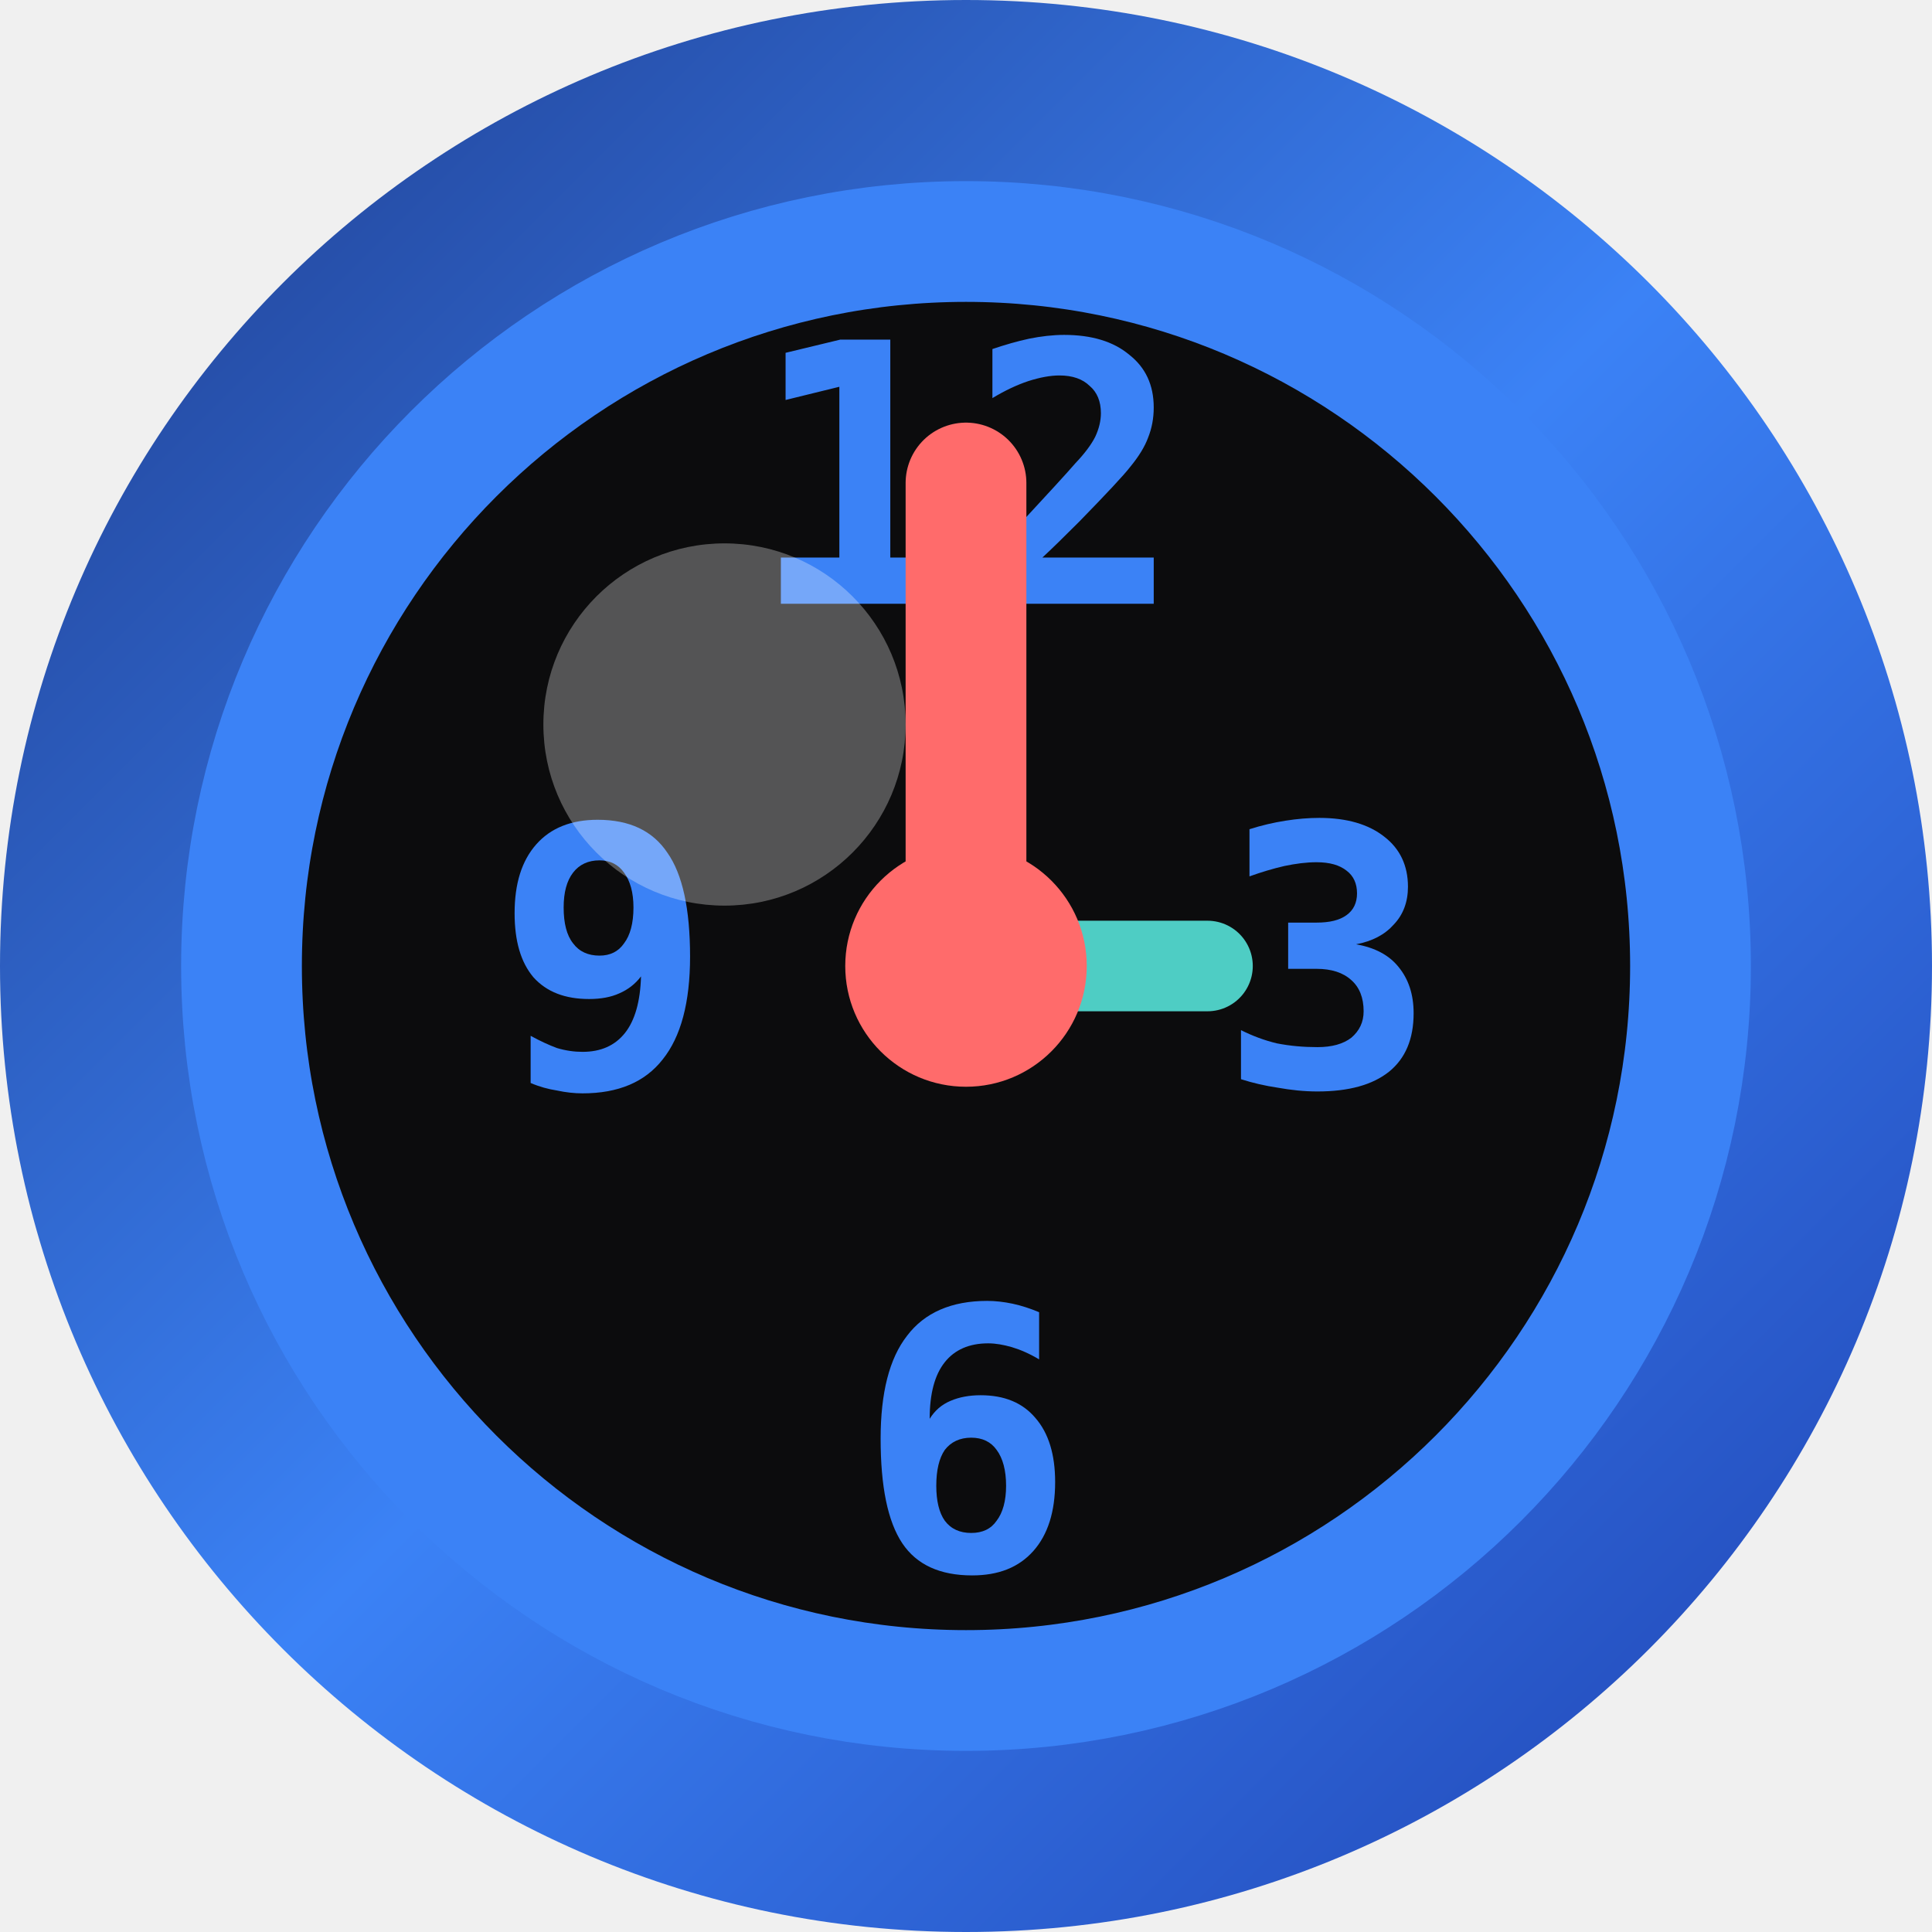
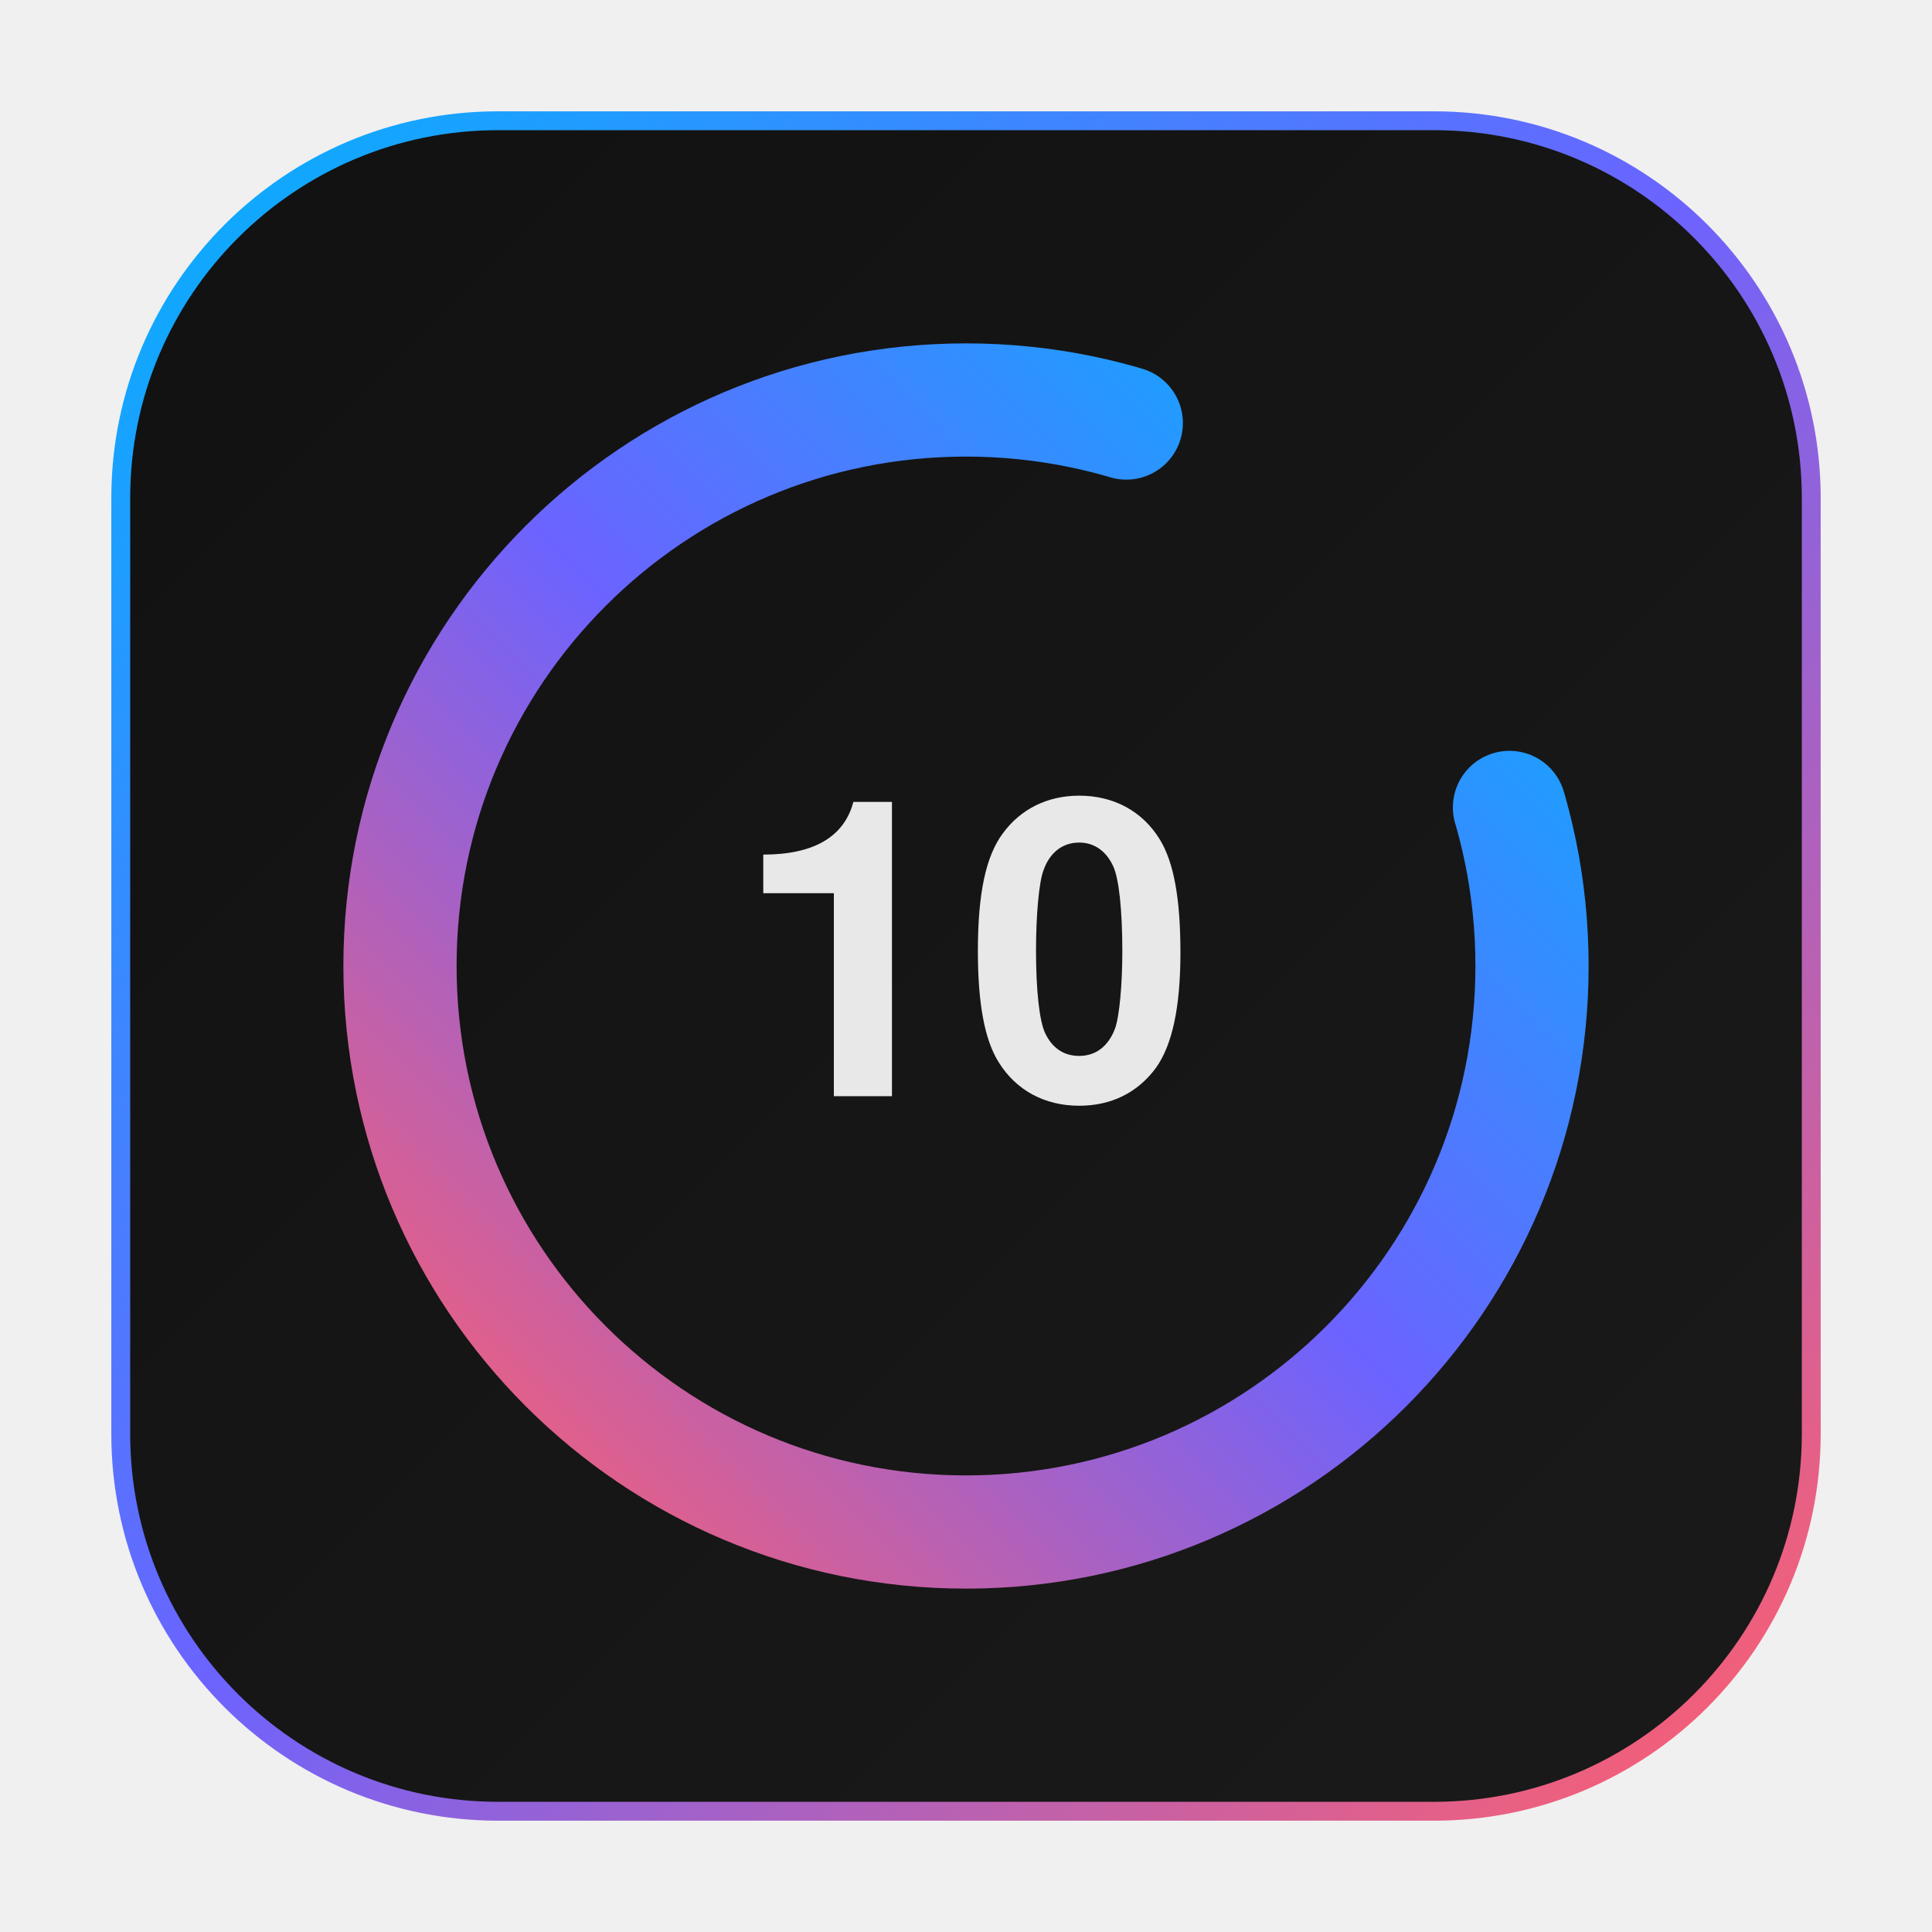
- <svg xmlns="http://www.w3.org/2000/svg" width="32" height="32" viewBox="0 0 32 32" fill="none">
-   <circle cx="16" cy="16" r="16" fill="url(#gradient)" />
-   <circle cx="16" cy="16" r="12" fill="#0C0C0D" stroke="#3B82F6" stroke-width="2" />
-   <text x="16" y="10" text-anchor="middle" fill="#3B82F6" font-family="monospace" font-size="6" font-weight="bold">12</text>
-   <text x="22" y="18" text-anchor="middle" fill="#3B82F6" font-family="monospace" font-size="6" font-weight="bold">3</text>
-   <text x="16" y="26" text-anchor="middle" fill="#3B82F6" font-family="monospace" font-size="6" font-weight="bold">6</text>
-   <text x="10" y="18" text-anchor="middle" fill="#3B82F6" font-family="monospace" font-size="6" font-weight="bold">9</text>
-   <line x1="16" y1="16" x2="16" y2="8" stroke="#FF6B6B" stroke-width="2" stroke-linecap="round" />
-   <line x1="16" y1="16" x2="20" y2="16" stroke="#4ECDC4" stroke-width="1.5" stroke-linecap="round" />
-   <circle cx="16" cy="16" r="2" fill="#FF6B6B" />
-   <circle cx="12" cy="12" r="3" fill="white" opacity="0.3" />
+ <svg xmlns="http://www.w3.org/2000/svg" id="Capa_1" version="1.1" viewBox="0 0 1024 1024">
  <defs>
-     <linearGradient id="gradient" x1="0%" y1="0%" x2="100%" y2="100%">
-       <stop offset="0%" style="stop-color:#1E3A8A;stop-opacity:1" />
-       <stop offset="50%" style="stop-color:#3B82F6;stop-opacity:1" />
-       <stop offset="100%" style="stop-color:#1E40AF;stop-opacity:1" />
+     <style>
+       .st0 {
+         stroke: #fff;
+         stroke-opacity: 0;
+         stroke-width: 80px;
+       }
+ 
+       .st0, .st1 {
+         fill: none;
+       }
+ 
+       .st2 {
+         fill: url(#Degradado_sin_nombre);
+         stroke: url(#Degradado_sin_nombre_2);
+         stroke-width: 10px;
+       }
+ 
+       .st1 {
+         stroke: url(#Degradado_sin_nombre_3);
+         stroke-dasharray: 1500 300;
+         stroke-linecap: round;
+         stroke-width: 60px;
+       }
+ 
+       .st3 {
+         fill: #fff;
+         font-family: Helvetica-Bold, Helvetica;
+         font-size: 220px;
+         font-weight: 700;
+         isolation: isolate;
+         opacity: .9;
+       }
+     </style>
+     <linearGradient id="Degradado_sin_nombre" data-name="Degradado sin nombre" x1="255.7" y1="768.3" x2="256.7" y2="767.3" gradientTransform="translate(-229056 688448) scale(896 -896)" gradientUnits="userSpaceOnUse">
+       <stop offset="0" stop-color="#111" />
+       <stop offset="1" stop-color="#1a1a1a" />
+     </linearGradient>
+     <linearGradient id="Degradado_sin_nombre_2" data-name="Degradado sin nombre 2" x1="255.7" y1="768.3" x2="256.7" y2="767.3" gradientTransform="translate(-229056 688448) scale(896 -896)" gradientUnits="userSpaceOnUse">
+       <stop offset="0" stop-color="#00b4ff" />
+       <stop offset=".5" stop-color="#6c63ff" />
+       <stop offset="1" stop-color="#ff5f6d" />
+     </linearGradient>
+     <linearGradient id="Degradado_sin_nombre_3" data-name="Degradado sin nombre 3" x1="256.4" y1="768.4" x2="257.4" y2="767.4" gradientTransform="translate(461268 154668) rotate(-90) scale(600 -600)" gradientUnits="userSpaceOnUse">
+       <stop offset="0" stop-color="#ff5f6d" />
+       <stop offset=".5" stop-color="#6c63ff" />
+       <stop offset="1" stop-color="#00b4ff" />
    </linearGradient>
  </defs>
+   <rect class="st2" x="64" y="64" width="896" height="896" rx="200" ry="200" />
+   <circle class="st1" cx="512" cy="512" r="300" />
+   <text class="st3" transform="translate(389.6 581)">
+     <tspan x="0" y="0">10</tspan>
+   </text>
+   <circle class="st0" cx="512" cy="512" r="420" />
</svg>
